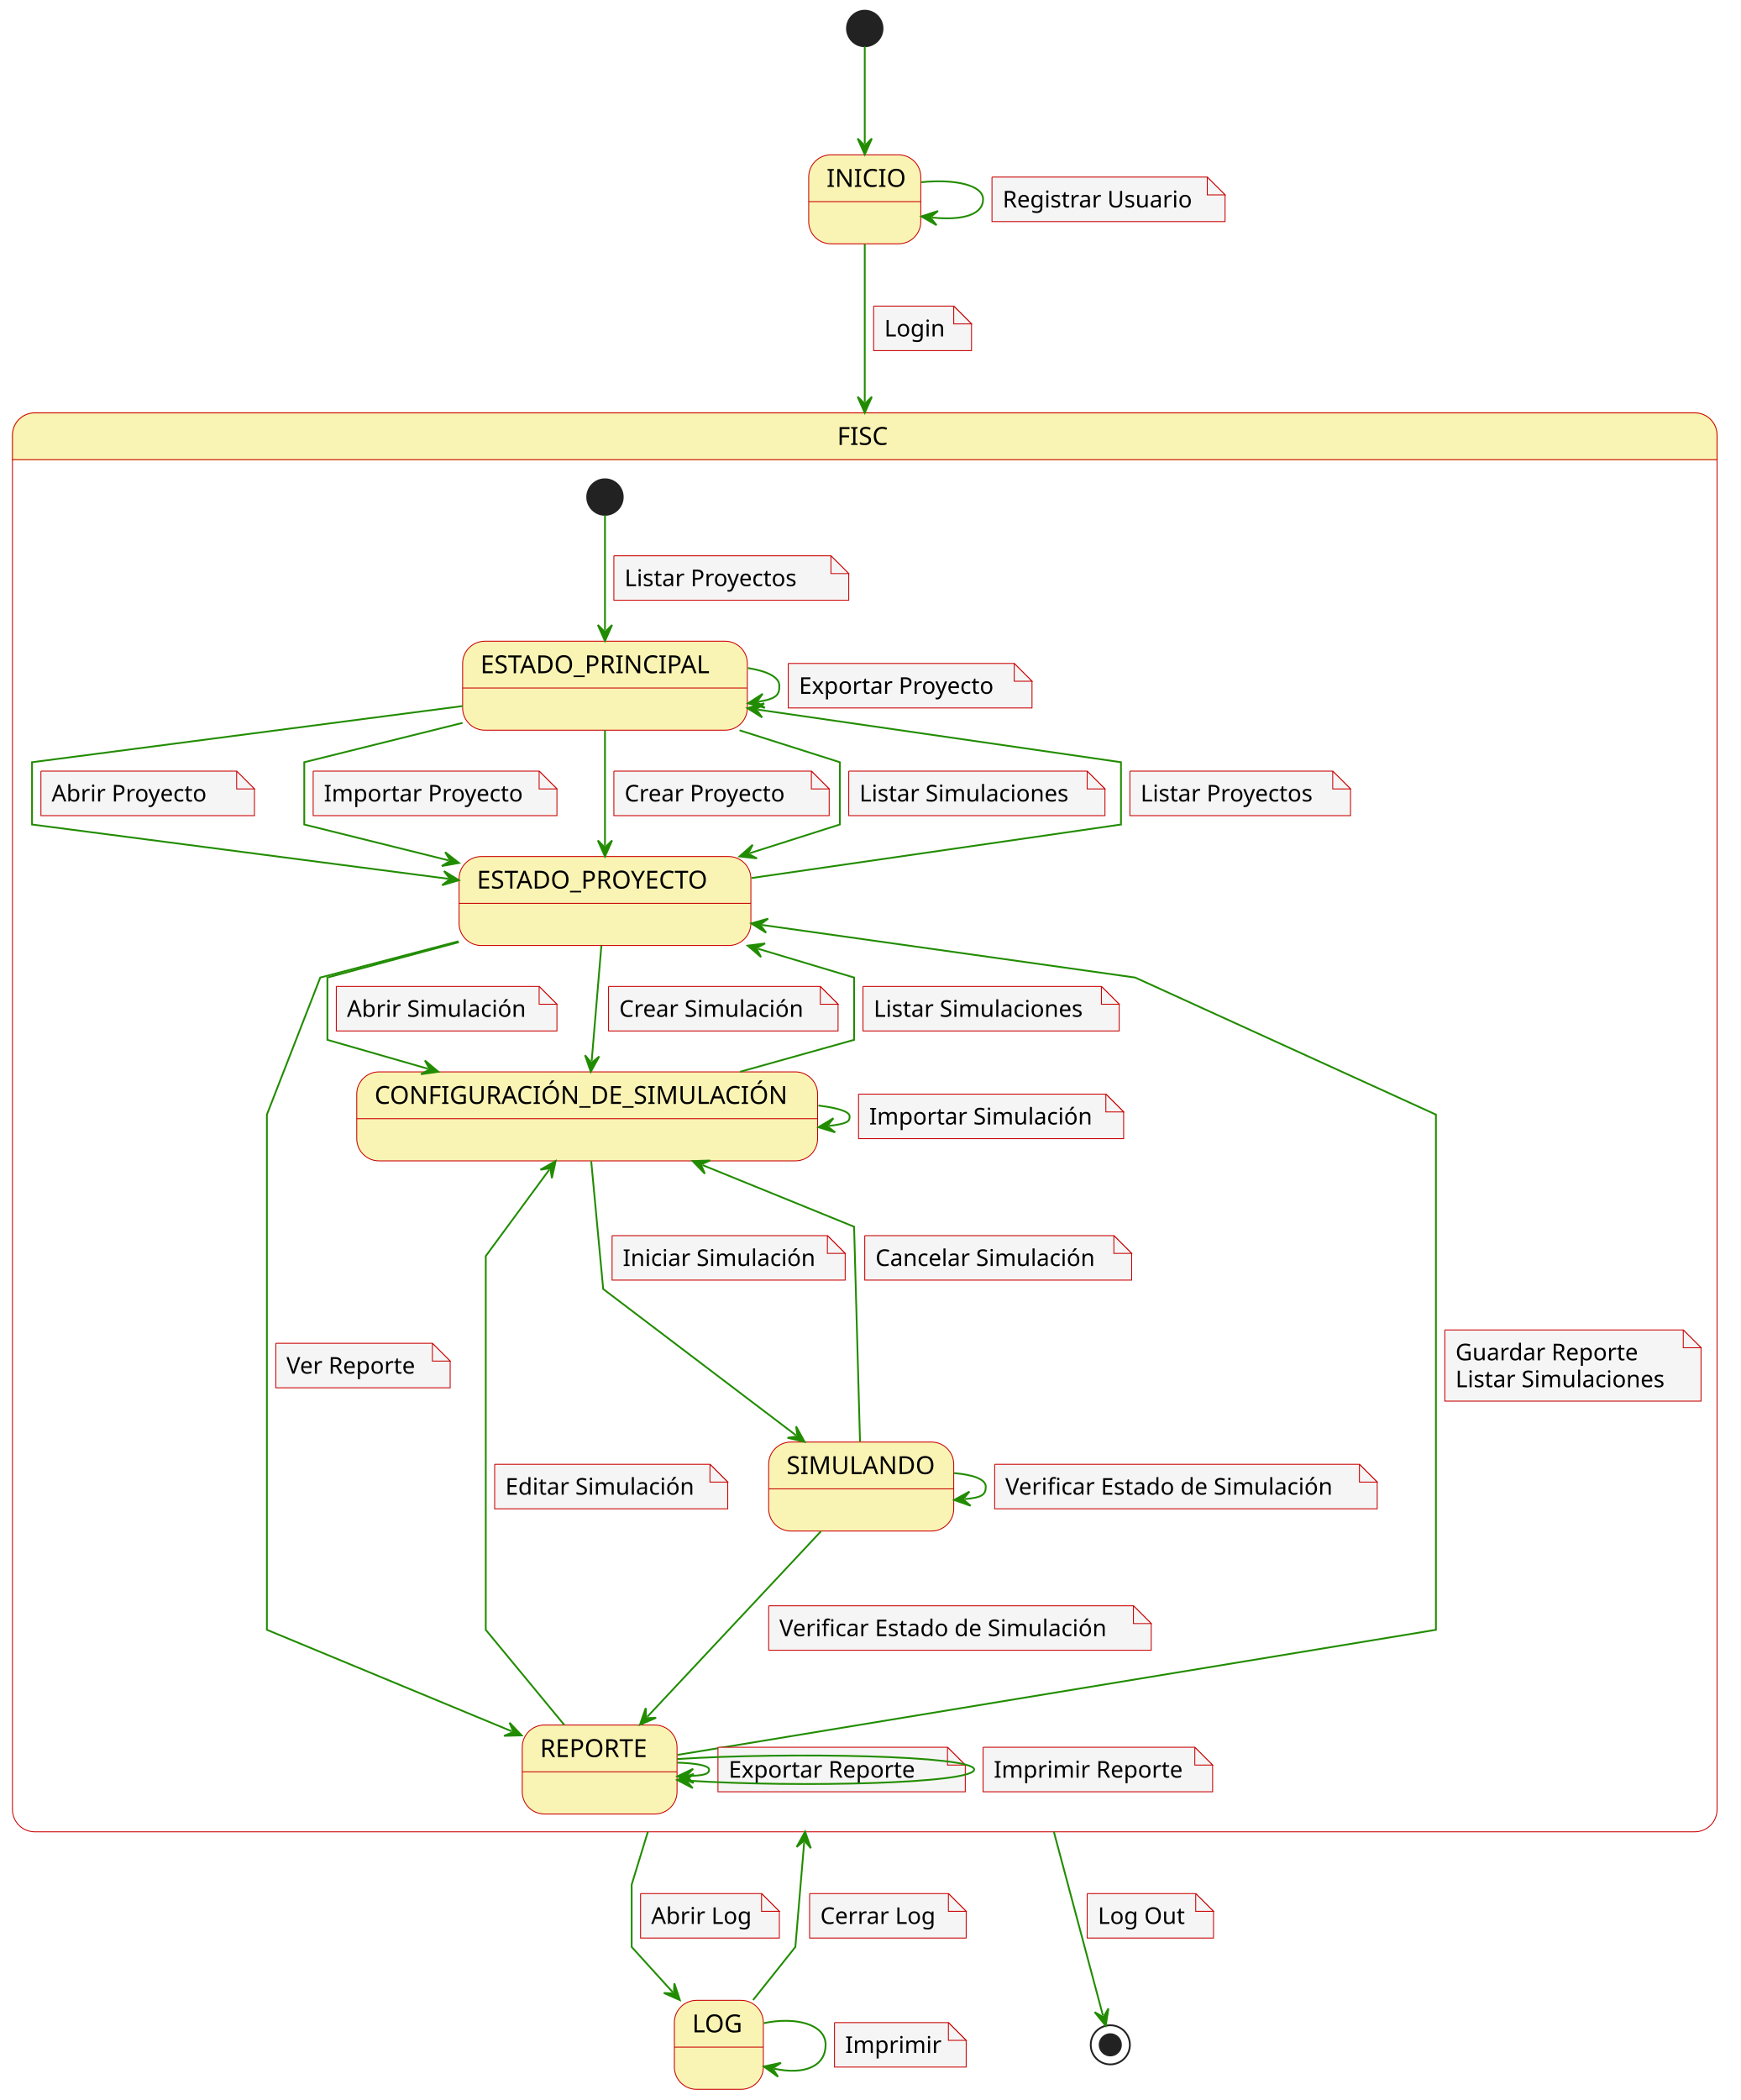
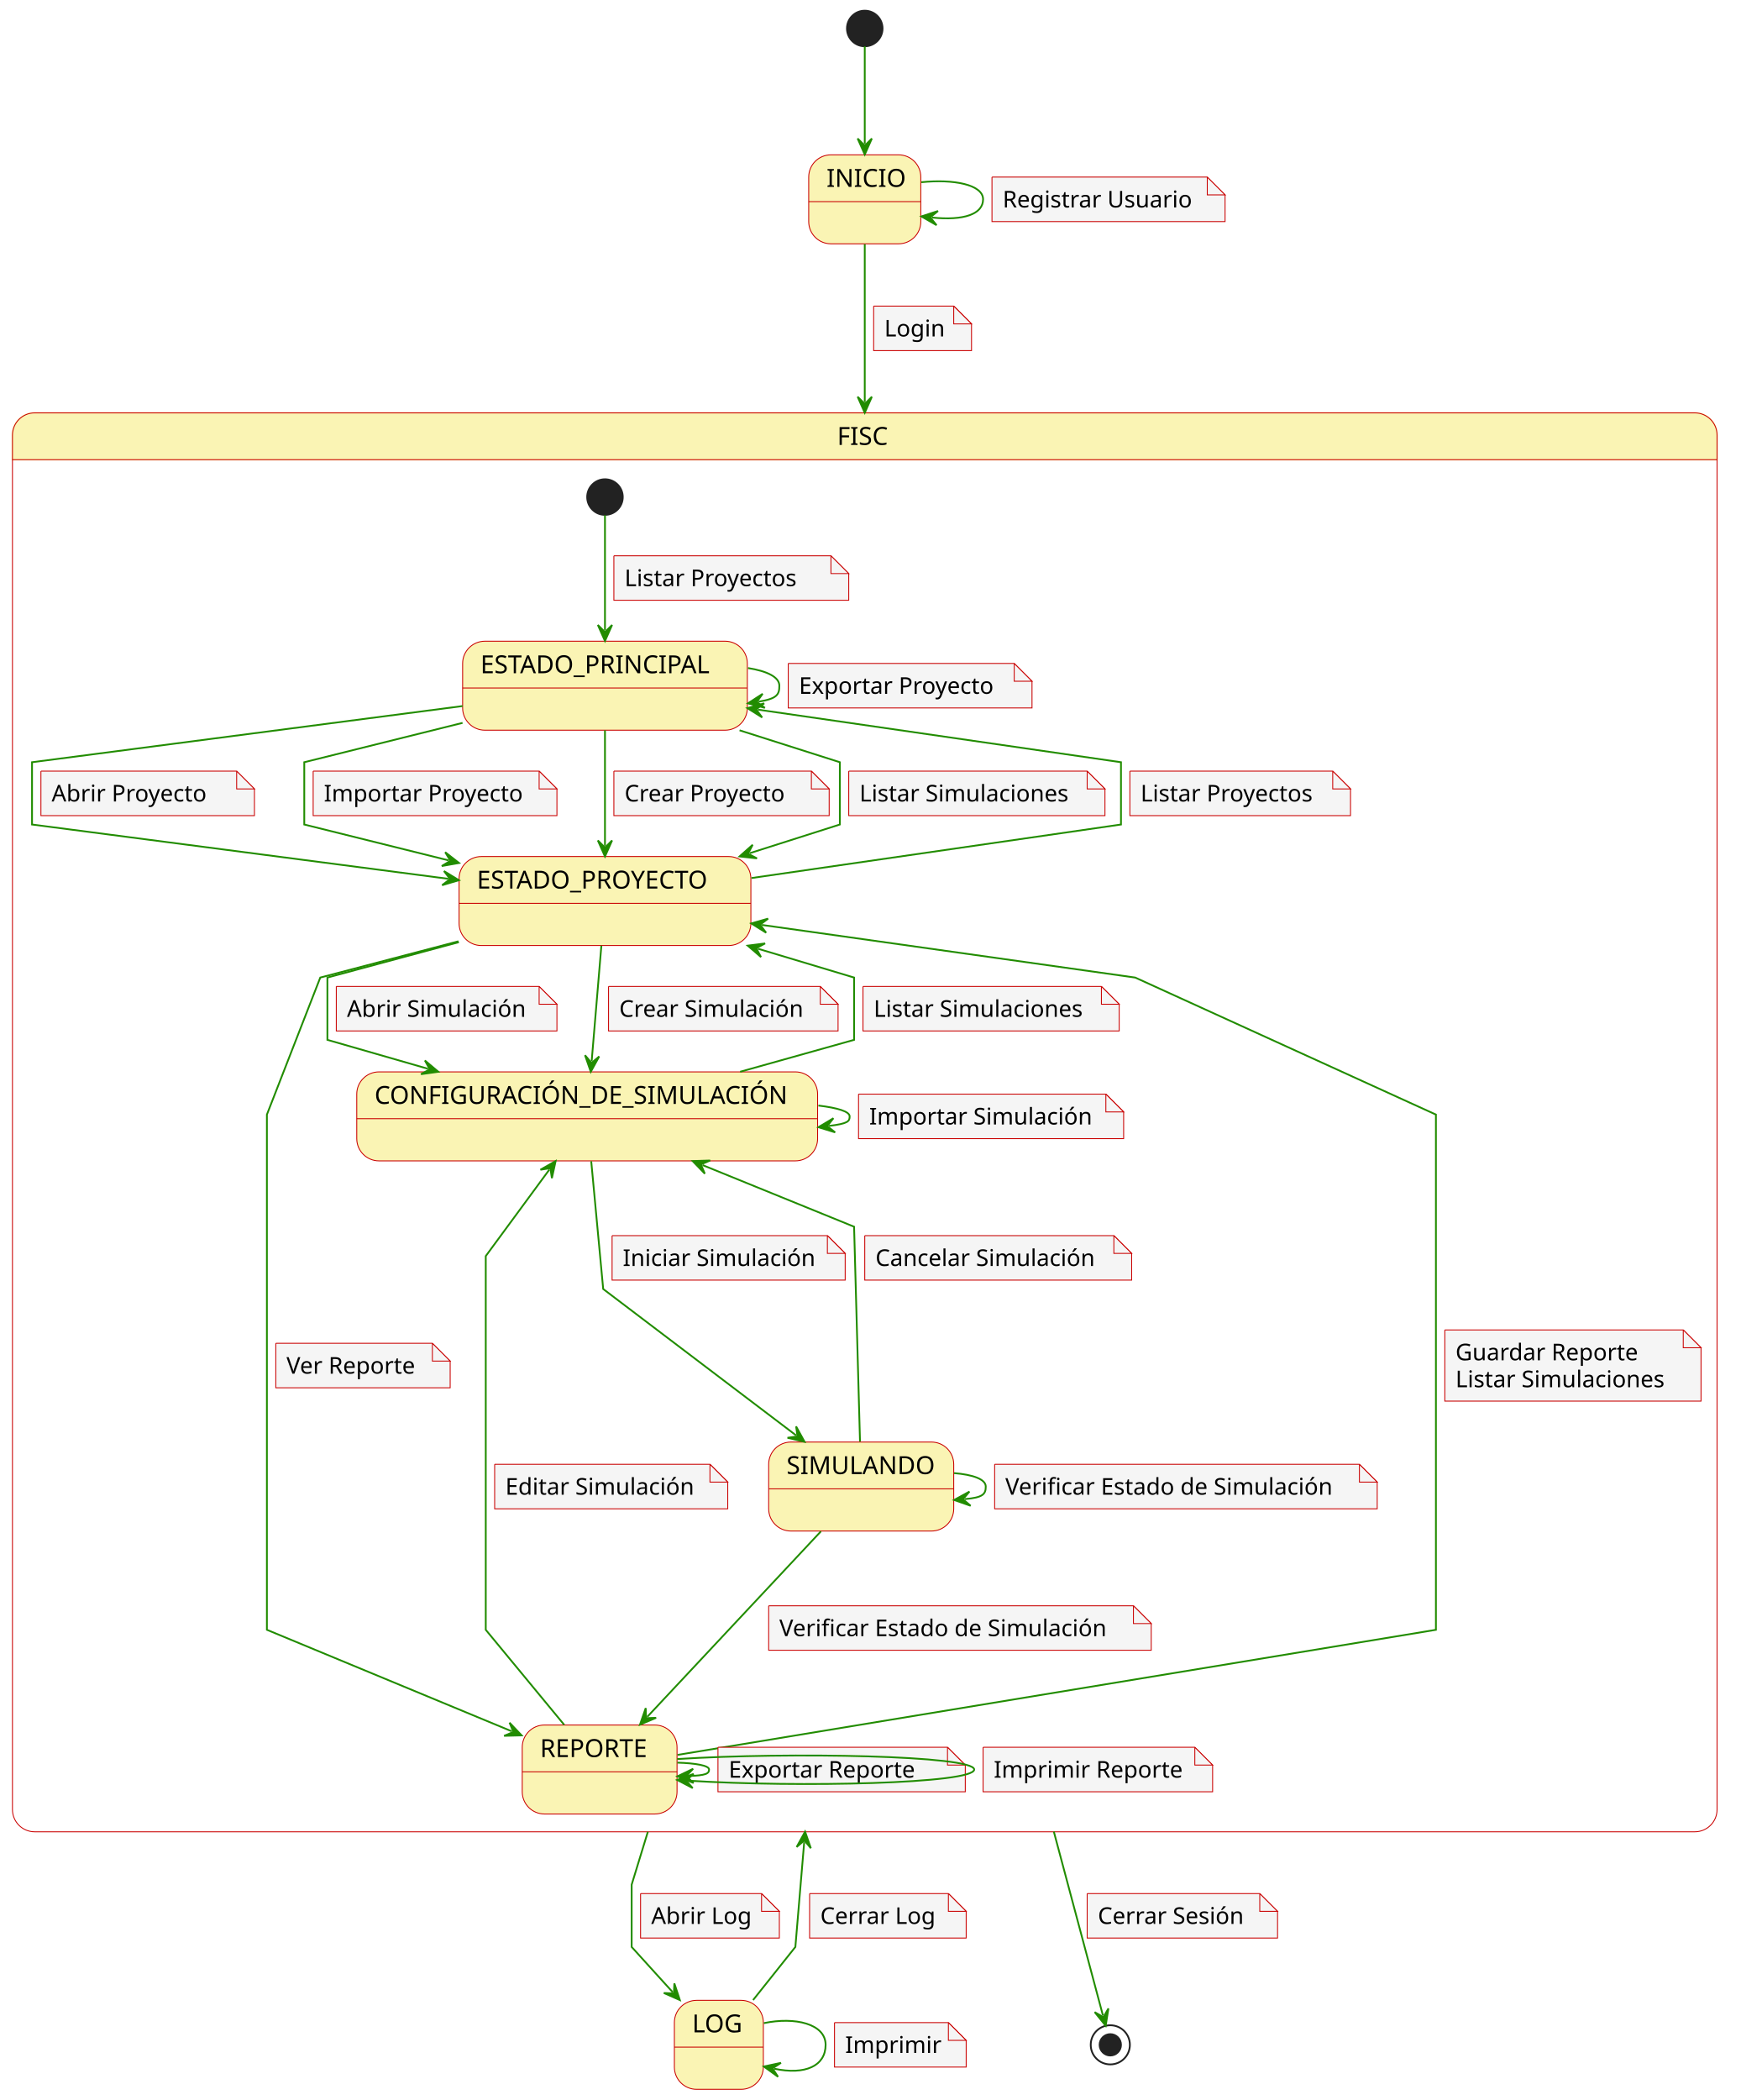
<svg xmlns="http://www.w3.org/2000/svg" contentStyleType="text/css" height="1180px" preserveAspectRatio="none" style="width:978px;height:1180px;background:#FFFFFF;" version="1.1" viewBox="0 0 978 1180" width="978px" zoomAndPan="magnify">
  <defs />
  <g>
    <ellipse cx="486" cy="16" fill="#222222" rx="10" ry="10" style="stroke:#222222;stroke-width:1.0;" />
    <g id="INICIO">
      <rect fill="#FAF4B4" height="50" rx="12.5" ry="12.5" style="stroke:#C90000;stroke-width:0.5;" width="63" x="454.5" y="87" />
      <line style="stroke:#C90000;stroke-width:0.5;" x1="454.5" x2="517.5" y1="113.297" y2="113.297" />
      <text fill="#000000" font-family="sans-serif" font-size="14" lengthAdjust="spacing" textLength="43" x="464.5" y="104.995">INICIO</text>
    </g>
    <path d="M19.5,232 L952.5,232 A12.5,12.5 0 0 1 965,244.5 L965,258.297 L7,258.297 L7,244.5 A12.5,12.5 0 0 1 19.5,232 " fill="#FAF4B4" style="stroke:#FAF4B4;stroke-width:1.0;" />
    <rect fill="none" height="797.297" rx="12.5" ry="12.5" style="stroke:#C90000;stroke-width:0.5;" width="958" x="7" y="232" />
    <line style="stroke:#C90000;stroke-width:0.5;" x1="7" x2="965" y1="258.297" y2="258.297" />
    <text fill="#000000" font-family="sans-serif" font-size="14" lengthAdjust="spacing" textLength="31" x="470.5" y="249.995">FISC</text>
    <ellipse cx="340" cy="279.297" fill="#222222" rx="10" ry="10" style="stroke:#222222;stroke-width:1.0;" />
    <g id="FISC.ESTADO_PRINCIPAL">
      <rect fill="#FAF4B4" height="50" rx="12.5" ry="12.5" style="stroke:#C90000;stroke-width:0.5;" width="160" x="260" y="360.297" />
      <line style="stroke:#C90000;stroke-width:0.5;" x1="260" x2="420" y1="386.594" y2="386.594" />
      <text fill="#000000" font-family="sans-serif" font-size="14" lengthAdjust="spacing" textLength="140" x="270" y="378.292">ESTADO_PRINCIPAL</text>
    </g>
    <g id="FISC.ESTADO_PROYECTO">
      <rect fill="#FAF4B4" height="50" rx="12.5" ry="12.5" style="stroke:#C90000;stroke-width:0.5;" width="164" x="258" y="481.297" />
      <line style="stroke:#C90000;stroke-width:0.5;" x1="258" x2="422" y1="507.594" y2="507.594" />
      <text fill="#000000" font-family="sans-serif" font-size="14" lengthAdjust="spacing" textLength="144" x="268" y="499.292">ESTADO_PROYECTO</text>
    </g>
    <g id="FISC.REPORTE">
      <rect fill="#FAF4B4" height="50" rx="12.5" ry="12.5" style="stroke:#C90000;stroke-width:0.5;" width="87" x="293.5" y="969.297" />
      <line style="stroke:#C90000;stroke-width:0.5;" x1="293.5" x2="380.5" y1="995.594" y2="995.594" />
      <text fill="#000000" font-family="sans-serif" font-size="14" lengthAdjust="spacing" textLength="67" x="303.5" y="987.292">REPORTE</text>
    </g>
    <g id="FISC.CONFIGURACIÓN_DE_SIMULACIÓN">
      <rect fill="#FAF4B4" height="50" rx="12.5" ry="12.5" style="stroke:#C90000;stroke-width:0.5;" width="259" x="200.5" y="602.297" />
      <line style="stroke:#C90000;stroke-width:0.5;" x1="200.5" x2="459.5" y1="628.594" y2="628.594" />
      <text fill="#000000" font-family="sans-serif" font-size="14" lengthAdjust="spacing" textLength="239" x="210.5" y="620.292">CONFIGURACIÓN_DE_SIMULACIÓN</text>
    </g>
    <g id="FISC.SIMULANDO">
      <rect fill="#FAF4B4" height="50" rx="12.5" ry="12.5" style="stroke:#C90000;stroke-width:0.5;" width="104" x="432" y="810.297" />
      <line style="stroke:#C90000;stroke-width:0.5;" x1="432" x2="536" y1="836.594" y2="836.594" />
      <text fill="#000000" font-family="sans-serif" font-size="14" lengthAdjust="spacing" textLength="84" x="442" y="828.292">SIMULANDO</text>
    </g>
    <g id="link_*start*FISC_ESTADO_PRINCIPAL">
      <path d="M340,289.526 C340,305.235 340,331.654 340,354.172 " fill="none" id="*start*FISC-to-ESTADO_PRINCIPAL" style="stroke:#218C00;stroke-width:1.0;" />
      <polygon fill="#218C00" points="340,360.172,344,351.172,340,355.172,336,351.172,340,360.172" style="stroke:#218C00;stroke-width:1.0;" />
      <path d="M345,312.297 L345,337.297 L477,337.297 L477,322.297 L467,312.297 L345,312.297 " fill="#F5F5F5" style="stroke:#C90000;stroke-width:0.5;" />
      <path d="M467,312.297 L467,322.297 L477,322.297 L467,312.297 " fill="#F5F5F5" style="stroke:#C90000;stroke-width:0.5;" />
      <text fill="#000000" font-family="sans-serif" font-size="13" lengthAdjust="spacing" textLength="103" x="351" y="329.364">Listar Proyectos</text>
    </g>
    <g id="link_ESTADO_PRINCIPAL_ESTADO_PROYECTO">
      <path d="M259.991,396.733 C164.626,409.172 18,428.297 18,428.297 C18,428.297 18,463.297 18,463.297 C18,463.297 156.562,481.37 251.963,493.814 " fill="none" id="ESTADO_PRINCIPAL-to-ESTADO_PROYECTO" style="stroke:#218C00;stroke-width:1.0;" />
      <polygon fill="#218C00" points="257.913,494.59,249.506,489.459,252.955,493.943,248.471,497.392,257.913,494.59" style="stroke:#218C00;stroke-width:1.0;" />
      <path d="M23,433.297 L23,458.297 L143,458.297 L143,443.297 L133,433.297 L23,433.297 " fill="#F5F5F5" style="stroke:#C90000;stroke-width:0.5;" />
      <path d="M133,433.297 L133,443.297 L143,443.297 L133,433.297 " fill="#F5F5F5" style="stroke:#C90000;stroke-width:0.5;" />
      <text fill="#000000" font-family="sans-serif" font-size="13" lengthAdjust="spacing" textLength="91" x="29" y="450.364">Abrir Proyecto</text>
    </g>
    <g id="link_ESTADO_PRINCIPAL_ESTADO_PROYECTO">
      <path d="M259.954,406.19 C216.273,417.046 171,428.297 171,428.297 C171,428.297 171,463.297 171,463.297 C171,463.297 209.094,472.764 252.152,483.465 " fill="none" id="ESTADO_PRINCIPAL-to-ESTADO_PROYECTO-1" style="stroke:#218C00;stroke-width:1.0;" />
      <polygon fill="#218C00" points="257.975,484.912,250.205,478.859,253.123,483.706,248.276,486.623,257.975,484.912" style="stroke:#218C00;stroke-width:1.0;" />
      <path d="M176,433.297 L176,458.297 L313,458.297 L313,443.297 L303,433.297 L176,433.297 " fill="#F5F5F5" style="stroke:#C90000;stroke-width:0.5;" />
      <path d="M303,433.297 L303,443.297 L313,443.297 L303,433.297 " fill="#F5F5F5" style="stroke:#C90000;stroke-width:0.5;" />
      <text fill="#000000" font-family="sans-serif" font-size="13" lengthAdjust="spacing" textLength="116" x="182" y="450.364">Importar Proyecto</text>
    </g>
    <g id="link_ESTADO_PRINCIPAL_ESTADO_PROYECTO">
      <path d="M340,410.378 C340,431.024 340,454.616 340,475.251 " fill="none" id="ESTADO_PRINCIPAL-to-ESTADO_PROYECTO-2" style="stroke:#218C00;stroke-width:1.0;" />
      <polygon fill="#218C00" points="340,481.251,344,472.251,340,476.251,336,472.251,340,481.251" style="stroke:#218C00;stroke-width:1.0;" />
      <path d="M345,433.297 L345,458.297 L466,458.297 L466,443.297 L456,433.297 L345,433.297 " fill="#F5F5F5" style="stroke:#C90000;stroke-width:0.5;" />
      <path d="M456,433.297 L456,443.297 L466,443.297 L456,433.297 " fill="#F5F5F5" style="stroke:#C90000;stroke-width:0.5;" />
      <text fill="#000000" font-family="sans-serif" font-size="13" lengthAdjust="spacing" textLength="96" x="351" y="450.364">Crear Proyecto</text>
    </g>
    <g id="link_ESTADO_PRINCIPAL_ESTADO_PROYECTO">
      <path d="M415.637,410.363 C445.131,419.748 472,428.297 472,428.297 C472,428.297 472,463.297 472,463.297 C472,463.297 450.849,470.027 421.354,479.412 " fill="none" id="ESTADO_PRINCIPAL-to-ESTADO_PROYECTO-3" style="stroke:#218C00;stroke-width:1.0;" />
      <polygon fill="#218C00" points="415.637,481.231,425.426,482.314,420.402,479.715,423,474.69,415.637,481.231" style="stroke:#218C00;stroke-width:1.0;" />
      <path d="M477,433.297 L477,458.297 L621,458.297 L621,443.297 L611,433.297 L477,433.297 " fill="#F5F5F5" style="stroke:#C90000;stroke-width:0.5;" />
      <path d="M611,433.297 L611,443.297 L621,443.297 L611,433.297 " fill="#F5F5F5" style="stroke:#C90000;stroke-width:0.5;" />
      <text fill="#000000" font-family="sans-serif" font-size="13" lengthAdjust="spacing" textLength="123" x="483" y="450.364">Listar Simulaciones</text>
    </g>
    <g id="link_ESTADO_PRINCIPAL_ESTADO_PRINCIPAL">
      <path d="M420.36,375.376 C430.966,377.068 438,380.375 438,385.297 C438,390.219 436.891,392.581 426.285,394.273 " fill="none" id="ESTADO_PRINCIPAL-to-ESTADO_PRINCIPAL" style="stroke:#218C00;stroke-width:1.0;" />
      <polygon fill="#218C00" points="420.36,395.218,429.878,397.75,425.298,394.43,428.618,389.85,420.36,395.218" style="stroke:#218C00;stroke-width:1.0;" />
      <path d="M443,372.797 L443,397.797 L580,397.797 L580,382.797 L570,372.797 L443,372.797 " fill="#F5F5F5" style="stroke:#C90000;stroke-width:0.5;" />
      <path d="M570,372.797 L570,382.797 L580,382.797 L570,372.797 " fill="#F5F5F5" style="stroke:#C90000;stroke-width:0.5;" />
      <text fill="#000000" font-family="sans-serif" font-size="13" lengthAdjust="spacing" textLength="116" x="449" y="389.864">Exportar Proyecto</text>
    </g>
    <g id="link_ESTADO_PROYECTO_ESTADO_PRINCIPAL">
      <path d="M422.327,493.374 C508.063,480.957 630,463.297 630,463.297 C630,463.297 630,428.297 630,428.297 C630,428.297 511.788,411.177 425.949,398.745 " fill="none" id="ESTADO_PROYECTO-to-ESTADO_PRINCIPAL" style="stroke:#218C00;stroke-width:1.0;" />
      <polygon fill="#218C00" points="420.011,397.885,428.345,403.134,424.959,398.601,429.491,395.216,420.011,397.885" style="stroke:#218C00;stroke-width:1.0;" />
      <path d="M635,433.297 L635,458.297 L759,458.297 L759,443.297 L749,433.297 L635,433.297 " fill="#F5F5F5" style="stroke:#C90000;stroke-width:0.5;" />
      <path d="M749,433.297 L749,443.297 L759,443.297 L749,433.297 " fill="#F5F5F5" style="stroke:#C90000;stroke-width:0.5;" />
      <text fill="#000000" font-family="sans-serif" font-size="13" lengthAdjust="spacing" textLength="103" x="641" y="450.364">Listar Proyectos</text>
    </g>
    <g id="link_REPORTE_ESTADO_PROYECTO">
      <path d="M380.794,986.076 C497.472,966.836 807,915.797 807,915.797 C807,626.297 807,626.297 807,626.297 C807,626.297 638,549.297 638,549.297 C638,549.297 516.366,532.154 428.16,519.722 " fill="none" id="REPORTE-to-ESTADO_PROYECTO" style="stroke:#218C00;stroke-width:1.0;" />
      <polygon fill="#218C00" points="422.219,518.885,430.573,524.102,427.17,519.583,431.689,516.18,422.219,518.885" style="stroke:#218C00;stroke-width:1.0;" />
      <path d="M812,747.297 L812,787.297 L956,787.297 L956,757.297 L946,747.297 L812,747.297 " fill="#F5F5F5" style="stroke:#C90000;stroke-width:0.5;" />
      <path d="M946,747.297 L946,757.297 L956,757.297 L946,747.297 " fill="#F5F5F5" style="stroke:#C90000;stroke-width:0.5;" />
      <text fill="#000000" font-family="sans-serif" font-size="13" lengthAdjust="spacing" textLength="107" x="818" y="764.364">Guardar Reporte</text>
      <text fill="#000000" font-family="sans-serif" font-size="13" lengthAdjust="spacing" textLength="123" x="818" y="779.497">Listar Simulaciones</text>
    </g>
    <g id="link_ESTADO_PROYECTO_CONFIGURACIÓN_DE_SIMULACIÓN">
      <path d="M257.888,529.404 C220.306,539.522 184,549.297 184,549.297 C184,549.297 184,584.297 184,584.297 C184,584.297 207.953,591.187 240.575,600.572 " fill="none" id="ESTADO_PROYECTO-to-CONFIGURACIÓN_DE_SIMULACIÓN" style="stroke:#218C00;stroke-width:1.0;" />
      <polygon fill="#218C00" points="246.341,602.231,238.798,595.899,241.536,600.848,236.586,603.587,246.341,602.231" style="stroke:#218C00;stroke-width:1.0;" />
      <path d="M189,554.297 L189,579.297 L313,579.297 L313,564.297 L303,554.297 L189,554.297 " fill="#F5F5F5" style="stroke:#C90000;stroke-width:0.5;" />
      <path d="M303,554.297 L303,564.297 L313,564.297 L303,554.297 " fill="#F5F5F5" style="stroke:#C90000;stroke-width:0.5;" />
      <text fill="#000000" font-family="sans-serif" font-size="13" lengthAdjust="spacing" textLength="103" x="195" y="571.364">Abrir Simulación</text>
    </g>
    <g id="link_ESTADO_PROYECTO_CONFIGURACIÓN_DE_SIMULACIÓN">
      <path d="M337.976,531.378 C336.241,552.024 334.257,575.637 332.523,596.272 " fill="none" id="ESTADO_PROYECTO-to-CONFIGURACIÓN_DE_SIMULACIÓN-1" style="stroke:#218C00;stroke-width:1.0;" />
      <polygon fill="#218C00" points="332.021,602.251,336.761,593.617,332.44,597.268,328.789,592.947,332.021,602.251" style="stroke:#218C00;stroke-width:1.0;" />
      <path d="M342,554.297 L342,579.297 L471,579.297 L471,564.297 L461,554.297 L342,554.297 " fill="#F5F5F5" style="stroke:#C90000;stroke-width:0.5;" />
      <path d="M461,554.297 L461,564.297 L471,564.297 L461,554.297 " fill="#F5F5F5" style="stroke:#C90000;stroke-width:0.5;" />
      <text fill="#000000" font-family="sans-serif" font-size="13" lengthAdjust="spacing" textLength="108" x="348" y="571.364">Crear Simulación</text>
    </g>
    <g id="link_ESTADO_PROYECTO_REPORTE">
      <path d="M257.657,528.912 C218.453,539.203 180,549.297 180,549.297 C180,549.297 150,626.297 150,626.297 C150,626.297 150,626.297 150,915.797 C150,915.797 232.342,949.923 287.614,972.829 " fill="none" id="ESTADO_PROYECTO-to-REPORTE" style="stroke:#218C00;stroke-width:1.0;" />
      <polygon fill="#218C00" points="293.157,975.127,286.374,967.986,288.538,973.212,283.311,975.376,293.157,975.127" style="stroke:#218C00;stroke-width:1.0;" />
      <path d="M155,754.797 L155,779.797 L253,779.797 L253,764.797 L243,754.797 L155,754.797 " fill="#F5F5F5" style="stroke:#C90000;stroke-width:0.5;" />
      <path d="M243,754.797 L243,764.797 L253,764.797 L243,754.797 " fill="#F5F5F5" style="stroke:#C90000;stroke-width:0.5;" />
      <text fill="#000000" font-family="sans-serif" font-size="13" lengthAdjust="spacing" textLength="77" x="161" y="771.864">Ver Reporte</text>
    </g>
    <g id="link_CONFIGURACIÓN_DE_SIMULACIÓN_ESTADO_PROYECTO">
      <path d="M415.951,602.231 C449.467,592.846 480,584.297 480,584.297 C480,584.297 480,549.297 480,549.297 C480,549.297 457.249,542.472 425.968,533.087 " fill="none" id="CONFIGURACIÓN_DE_SIMULACIÓN-to-ESTADO_PROYECTO" style="stroke:#218C00;stroke-width:1.0;" />
      <polygon fill="#218C00" points="420.221,531.363,427.692,537.78,425.01,532.8,429.991,530.118,420.221,531.363" style="stroke:#218C00;stroke-width:1.0;" />
      <path d="M485,554.297 L485,579.297 L629,579.297 L629,564.297 L619,554.297 L485,554.297 " fill="#F5F5F5" style="stroke:#C90000;stroke-width:0.5;" />
      <path d="M619,554.297 L619,564.297 L629,564.297 L619,554.297 " fill="#F5F5F5" style="stroke:#C90000;stroke-width:0.5;" />
      <text fill="#000000" font-family="sans-serif" font-size="13" lengthAdjust="spacing" textLength="123" x="491" y="571.364">Listar Simulaciones</text>
    </g>
    <g id="link_CONFIGURACIÓN_DE_SIMULACIÓN_SIMULANDO">
      <path d="M332.271,652.522 C334.937,680.961 339,724.297 339,724.297 C339,724.297 404.716,774.151 447.399,806.531 " fill="none" id="CONFIGURACIÓN_DE_SIMULACIÓN-to-SIMULANDO" style="stroke:#218C00;stroke-width:1.0;" />
      <polygon fill="#218C00" points="452.179,810.157,447.426,801.531,448.195,807.135,442.591,807.904,452.179,810.157" style="stroke:#218C00;stroke-width:1.0;" />
      <path d="M344,694.297 L344,719.297 L475,719.297 L475,704.297 L465,694.297 L344,694.297 " fill="#F5F5F5" style="stroke:#C90000;stroke-width:0.5;" />
      <path d="M465,694.297 L465,704.297 L475,704.297 L465,694.297 " fill="#F5F5F5" style="stroke:#C90000;stroke-width:0.5;" />
      <text fill="#000000" font-family="sans-serif" font-size="13" lengthAdjust="spacing" textLength="110" x="350" y="711.364">Iniciar Simulación</text>
    </g>
    <g id="link_CONFIGURACIÓN_DE_SIMULACIÓN_CONFIGURACIÓN_DE_SIMULACIÓN">
      <path d="M459.938,621.211 C470.764,622.52 477.5,624.549 477.5,627.297 C477.5,630.045 476.721,631.354 465.895,632.663 " fill="none" id="CONFIGURACIÓN_DE_SIMULACIÓN-to-CONFIGURACIÓN_DE_SIMULACIÓN" style="stroke:#218C00;stroke-width:1.0;" />
      <polygon fill="#218C00" points="459.938,633.383,469.353,636.274,464.902,632.783,468.393,628.332,459.938,633.383" style="stroke:#218C00;stroke-width:1.0;" />
      <path d="M482.5,614.797 L482.5,639.797 L631.5,639.797 L631.5,624.797 L621.5,614.797 L482.5,614.797 " fill="#F5F5F5" style="stroke:#C90000;stroke-width:0.5;" />
      <path d="M621.5,614.797 L621.5,624.797 L631.5,624.797 L621.5,614.797 " fill="#F5F5F5" style="stroke:#C90000;stroke-width:0.5;" />
      <text fill="#000000" font-family="sans-serif" font-size="13" lengthAdjust="spacing" textLength="128" x="488.5" y="631.864">Importar Simulación</text>
    </g>
    <g id="link_SIMULANDO_CONFIGURACIÓN_DE_SIMULACIÓN">
      <path d="M483.33,810.027 C482.192,768.749 480,689.297 480,689.297 C480,689.297 436.77,671.716 394.842,654.666 " fill="none" id="SIMULANDO-to-CONFIGURACIÓN_DE_SIMULACIÓN" style="stroke:#218C00;stroke-width:1.0;" />
      <polygon fill="#218C00" points="389.284,652.406,396.114,659.501,393.916,654.289,399.128,652.091,389.284,652.406" style="stroke:#218C00;stroke-width:1.0;" />
      <path d="M486,694.297 L486,719.297 L636,719.297 L636,704.297 L626,694.297 L486,694.297 " fill="#F5F5F5" style="stroke:#C90000;stroke-width:0.5;" />
      <path d="M626,694.297 L626,704.297 L636,704.297 L626,694.297 " fill="#F5F5F5" style="stroke:#C90000;stroke-width:0.5;" />
      <text fill="#000000" font-family="sans-serif" font-size="13" lengthAdjust="spacing" textLength="129" x="492" y="711.364">Cancelar Simulación</text>
    </g>
    <g id="link_SIMULANDO_SIMULANDO">
      <path d="M536.202,827.747 C546.592,828.597 554,831.113 554,835.297 C554,839.481 552.572,841.508 542.182,842.358 " fill="none" id="SIMULANDO-to-SIMULANDO" style="stroke:#218C00;stroke-width:1.0;" />
      <polygon fill="#218C00" points="536.202,842.847,545.498,846.1,541.185,842.439,544.846,838.126,536.202,842.847" style="stroke:#218C00;stroke-width:1.0;" />
      <path d="M559,822.797 L559,847.797 L774,847.797 L774,832.797 L764,822.797 L559,822.797 " fill="#F5F5F5" style="stroke:#C90000;stroke-width:0.5;" />
      <path d="M764,822.797 L764,832.797 L774,832.797 L764,822.797 " fill="#F5F5F5" style="stroke:#C90000;stroke-width:0.5;" />
      <text fill="#000000" font-family="sans-serif" font-size="13" lengthAdjust="spacing" textLength="194" x="565" y="839.864">Verificar Estado de Simulación</text>
    </g>
    <g id="link_SIMULANDO_REPORTE">
      <path d="M461.353,860.484 C433.729,889.987 391.409,935.187 363.773,964.702 " fill="none" id="SIMULANDO-to-REPORTE" style="stroke:#218C00;stroke-width:1.0;" />
      <polygon fill="#218C00" points="359.672,969.082,368.743,965.246,363.089,965.432,362.904,959.779,359.672,969.082" style="stroke:#218C00;stroke-width:1.0;" />
      <path d="M432,902.297 L432,927.297 L647,927.297 L647,912.297 L637,902.297 L432,902.297 " fill="#F5F5F5" style="stroke:#C90000;stroke-width:0.5;" />
      <path d="M637,902.297 L637,912.297 L647,912.297 L637,902.297 " fill="#F5F5F5" style="stroke:#C90000;stroke-width:0.5;" />
      <text fill="#000000" font-family="sans-serif" font-size="13" lengthAdjust="spacing" textLength="194" x="438" y="919.364">Verificar Estado de Simulación</text>
    </g>
    <g id="link_REPORTE_REPORTE">
      <path d="M380.669,990.437 C390.93,990.755 398.5,992.041 398.5,994.297 C398.5,996.553 396.927,997.654 386.666,997.971 " fill="none" id="REPORTE-to-REPORTE" style="stroke:#218C00;stroke-width:1.0;" />
      <polygon fill="#218C00" points="380.669,998.157,389.788,1001.876,385.667,998.002,389.541,993.88,380.669,998.157" style="stroke:#218C00;stroke-width:1.0;" />
      <path d="M403.5,981.797 L403.5,1006.797 L542.5,1006.797 L542.5,991.797 L532.5,981.797 L403.5,981.797 " fill="#F5F5F5" style="stroke:#C90000;stroke-width:0.5;" />
      <path d="M532.5,981.797 L532.5,991.797 L542.5,991.797 L532.5,981.797 " fill="#F5F5F5" style="stroke:#C90000;stroke-width:0.5;" />
      <text fill="#000000" font-family="sans-serif" font-size="13" lengthAdjust="spacing" textLength="110" x="409.5" y="998.864">Exportar Reporte</text>
    </g>
    <g id="link_REPORTE_REPORTE">
      <path d="M380.58,988.422 C443.46,984.443 547.5,986.401 547.5,994.297 C547.5,1002.192 449.448,1004.53 386.568,1000.551 " fill="none" id="REPORTE-to-REPORTE-1" style="stroke:#218C00;stroke-width:1.0;" />
      <polygon fill="#218C00" points="380.58,1000.172,389.31,1004.733,385.57,1000.488,389.815,996.749,380.58,1000.172" style="stroke:#218C00;stroke-width:1.0;" />
      <path d="M552.5,981.797 L552.5,1006.797 L681.5,1006.797 L681.5,991.797 L671.5,981.797 L552.5,981.797 " fill="#F5F5F5" style="stroke:#C90000;stroke-width:0.5;" />
      <path d="M671.5,981.797 L671.5,991.797 L681.5,991.797 L671.5,981.797 " fill="#F5F5F5" style="stroke:#C90000;stroke-width:0.5;" />
      <text fill="#000000" font-family="sans-serif" font-size="13" lengthAdjust="spacing" textLength="108" x="558.5" y="998.864">Imprimir Reporte</text>
    </g>
    <g id="link_REPORTE_CONFIGURACIÓN_DE_SIMULACIÓN">
      <path d="M317.101,969.2 C298.313,946.45 273,915.797 273,915.797 C273,705.797 273,705.797 273,705.797 C273,705.797 291.99,679.977 308.722,657.227 " fill="none" id="REPORTE-to-CONFIGURACIÓN_DE_SIMULACIÓN" style="stroke:#218C00;stroke-width:1.0;" />
      <polygon fill="#218C00" points="312.277,652.394,303.722,657.274,309.315,656.422,310.167,662.014,312.277,652.394" style="stroke:#218C00;stroke-width:1.0;" />
      <path d="M278,822.797 L278,847.797 L409,847.797 L409,832.797 L399,822.797 L278,822.797 " fill="#F5F5F5" style="stroke:#C90000;stroke-width:0.5;" />
      <path d="M399,822.797 L399,832.797 L409,832.797 L399,822.797 " fill="#F5F5F5" style="stroke:#C90000;stroke-width:0.5;" />
      <text fill="#000000" font-family="sans-serif" font-size="13" lengthAdjust="spacing" textLength="110" x="284" y="839.864">Editar Simulación</text>
    </g>
    <g id="LOG">
      <rect fill="#FAF4B4" height="50" rx="12.5" ry="12.5" style="stroke:#C90000;stroke-width:0.5;" width="50" x="379" y="1124" />
      <line style="stroke:#C90000;stroke-width:0.5;" x1="379" x2="429" y1="1150.297" y2="1150.297" />
      <text fill="#000000" font-family="sans-serif" font-size="14" lengthAdjust="spacing" textLength="30" x="389" y="1141.995">LOG</text>
    </g>
    <ellipse cx="624" cy="1149" fill="none" rx="11" ry="11" style="stroke:#222222;stroke-width:1.0;" />
    <ellipse cx="624" cy="1149" fill="#222222" rx="6" ry="6" style="stroke:#222222;stroke-width:1.0;" />
    <g id="link_*start*_INICIO">
      <path d="M486,26.01 C486,39.89 486,60.97 486,80.84 " fill="none" id="*start*-to-INICIO" style="stroke:#218C00;stroke-width:1.0;" />
      <polygon fill="#218C00" points="486,86.84,490,77.84,486,81.84,482,77.84,486,86.84" style="stroke:#218C00;stroke-width:1.0;" />
    </g>
    <g id="link_INICIO_FISC">
      <path d="M486,137.22 C486,158.41 486,186.005 486,225.944 " fill="none" id="INICIO-to-FISC" style="stroke:#218C00;stroke-width:1.0;" />
      <polygon fill="#218C00" points="486,231.944,490,222.944,486,226.944,482,222.944,486,231.944" style="stroke:#218C00;stroke-width:1.0;" />
      <path d="M491,172 L491,197 L546,197 L546,182 L536,172 L491,172 " fill="#F5F5F5" style="stroke:#C90000;stroke-width:0.5;" />
      <path d="M536,172 L536,182 L546,182 L536,172 " fill="#F5F5F5" style="stroke:#C90000;stroke-width:0.5;" />
      <text fill="#000000" font-family="sans-serif" font-size="13" lengthAdjust="spacing" textLength="34" x="497" y="189.067">Login</text>
    </g>
    <g id="link_INICIO_INICIO">
      <path d="M517.816,102.39 C535.826,100.52 552.5,103.72 552.5,112 C552.5,120.28 541.794,124.1 523.784,122.23 " fill="none" id="INICIO-to-INICIO" style="stroke:#218C00;stroke-width:1.0;" />
      <polygon fill="#218C00" points="517.816,121.61,526.355,126.518,522.789,122.126,527.181,118.561,517.816,121.61" style="stroke:#218C00;stroke-width:1.0;" />
      <path d="M557.5,99.5 L557.5,124.5 L688.5,124.5 L688.5,109.5 L678.5,99.5 L557.5,99.5 " fill="#F5F5F5" style="stroke:#C90000;stroke-width:0.5;" />
      <path d="M678.5,99.5 L678.5,109.5 L688.5,109.5 L678.5,99.5 " fill="#F5F5F5" style="stroke:#C90000;stroke-width:0.5;" />
      <text fill="#000000" font-family="sans-serif" font-size="13" lengthAdjust="spacing" textLength="110" x="563.5" y="116.567">Registrar Usuario</text>
    </g>
    <g id="link_LOG_LOG">
      <path d="M429.278,1136.818 C446.773,1133.127 464,1137.188 464,1149 C464,1160.812 452.644,1166.112 435.149,1162.42 " fill="none" id="LOG-to-LOG" style="stroke:#218C00;stroke-width:1.0;" />
      <polygon fill="#218C00" points="429.278,1161.182,437.258,1166.954,434.17,1162.214,438.91,1159.126,429.278,1161.182" style="stroke:#218C00;stroke-width:1.0;" />
      <path d="M469,1136.5 L469,1161.5 L543,1161.5 L543,1146.5 L533,1136.5 L469,1136.5 " fill="#F5F5F5" style="stroke:#C90000;stroke-width:0.5;" />
      <path d="M533,1136.5 L533,1146.5 L543,1146.5 L533,1136.5 " fill="#F5F5F5" style="stroke:#C90000;stroke-width:0.5;" />
      <text fill="#000000" font-family="sans-serif" font-size="13" lengthAdjust="spacing" textLength="53" x="475" y="1153.567">Imprimir</text>
    </g>
    <g id="link_FISC_LOG">
      <path d="M364.108,1029.278 C358.401,1047.9 355,1059 355,1059 C355,1059 355,1094 355,1094 C355,1094 365.001,1105.022 378.048,1119.4 " fill="none" id="FISC-to-LOG" style="stroke:#218C00;stroke-width:1.0;" />
      <polygon fill="#218C00" points="382.08,1123.843,378.994,1114.49,378.72,1120.14,373.07,1119.866,382.08,1123.843" style="stroke:#218C00;stroke-width:1.0;" />
      <path d="M360,1064 L360,1089 L438,1089 L438,1074 L428,1064 L360,1064 " fill="#F5F5F5" style="stroke:#C90000;stroke-width:0.5;" />
      <path d="M428,1064 L428,1074 L438,1074 L428,1064 " fill="#F5F5F5" style="stroke:#C90000;stroke-width:0.5;" />
      <text fill="#000000" font-family="sans-serif" font-size="13" lengthAdjust="spacing" textLength="57" x="366" y="1081.067">Abrir Log</text>
    </g>
    <g id="link_LOG_FISC">
      <path d="M423.236,1123.843 C434.685,1109.465 447,1094 447,1094 C447,1094 448.656,1074.361 451.96,1035.183 " fill="none" id="LOG-to-FISC" style="stroke:#218C00;stroke-width:1.0;" />
      <polygon fill="#218C00" points="452.464,1029.204,447.722,1037.836,452.044,1034.186,455.693,1038.508,452.464,1029.204" style="stroke:#218C00;stroke-width:1.0;" />
      <path d="M455,1064 L455,1089 L543,1089 L543,1074 L533,1064 L455,1064 " fill="#F5F5F5" style="stroke:#C90000;stroke-width:0.5;" />
      <path d="M533,1064 L533,1074 L543,1074 L533,1064 " fill="#F5F5F5" style="stroke:#C90000;stroke-width:0.5;" />
      <text fill="#000000" font-family="sans-serif" font-size="13" lengthAdjust="spacing" textLength="67" x="461" y="1081.067">Cerrar Log</text>
    </g>
    <g id="link_FISC_*end*">
      <path d="M592.253,1029.18 C605.835,1080.013 615.117,1114.755 619.856,1132.493 " fill="none" id="FISC-to-*end*" style="stroke:#218C00;stroke-width:1.0;" />
      <polygon fill="#218C00" points="621.405,1138.289,622.946,1128.562,620.114,1133.459,615.217,1130.627,621.405,1138.289" style="stroke:#218C00;stroke-width:1.0;" />
-       <path d="M611,1064 L611,1089 L682,1089 L682,1074 L672,1064 L611,1064 " fill="#F5F5F5" style="stroke:#C90000;stroke-width:0.5;" />
-       <path d="M672,1064 L672,1074 L682,1074 L672,1064 " fill="#F5F5F5" style="stroke:#C90000;stroke-width:0.5;" />
-       <text fill="#000000" font-family="sans-serif" font-size="13" lengthAdjust="spacing" textLength="50" x="617" y="1081.067">Log Out</text>
+       <path d="M611,1064 L611,1089 L718,1089 L718,1074 L708,1064 L611,1064 " fill="#F5F5F5" style="stroke:#C90000;stroke-width:0.5;" />
+       <path d="M708,1064 L708,1074 L718,1074 L708,1064 " fill="#F5F5F5" style="stroke:#C90000;stroke-width:0.5;" />
+       <text fill="#000000" font-family="sans-serif" font-size="13" lengthAdjust="spacing" textLength="86" x="617" y="1081.067">Cerrar Sesión</text>
    </g>
  </g>
</svg>
